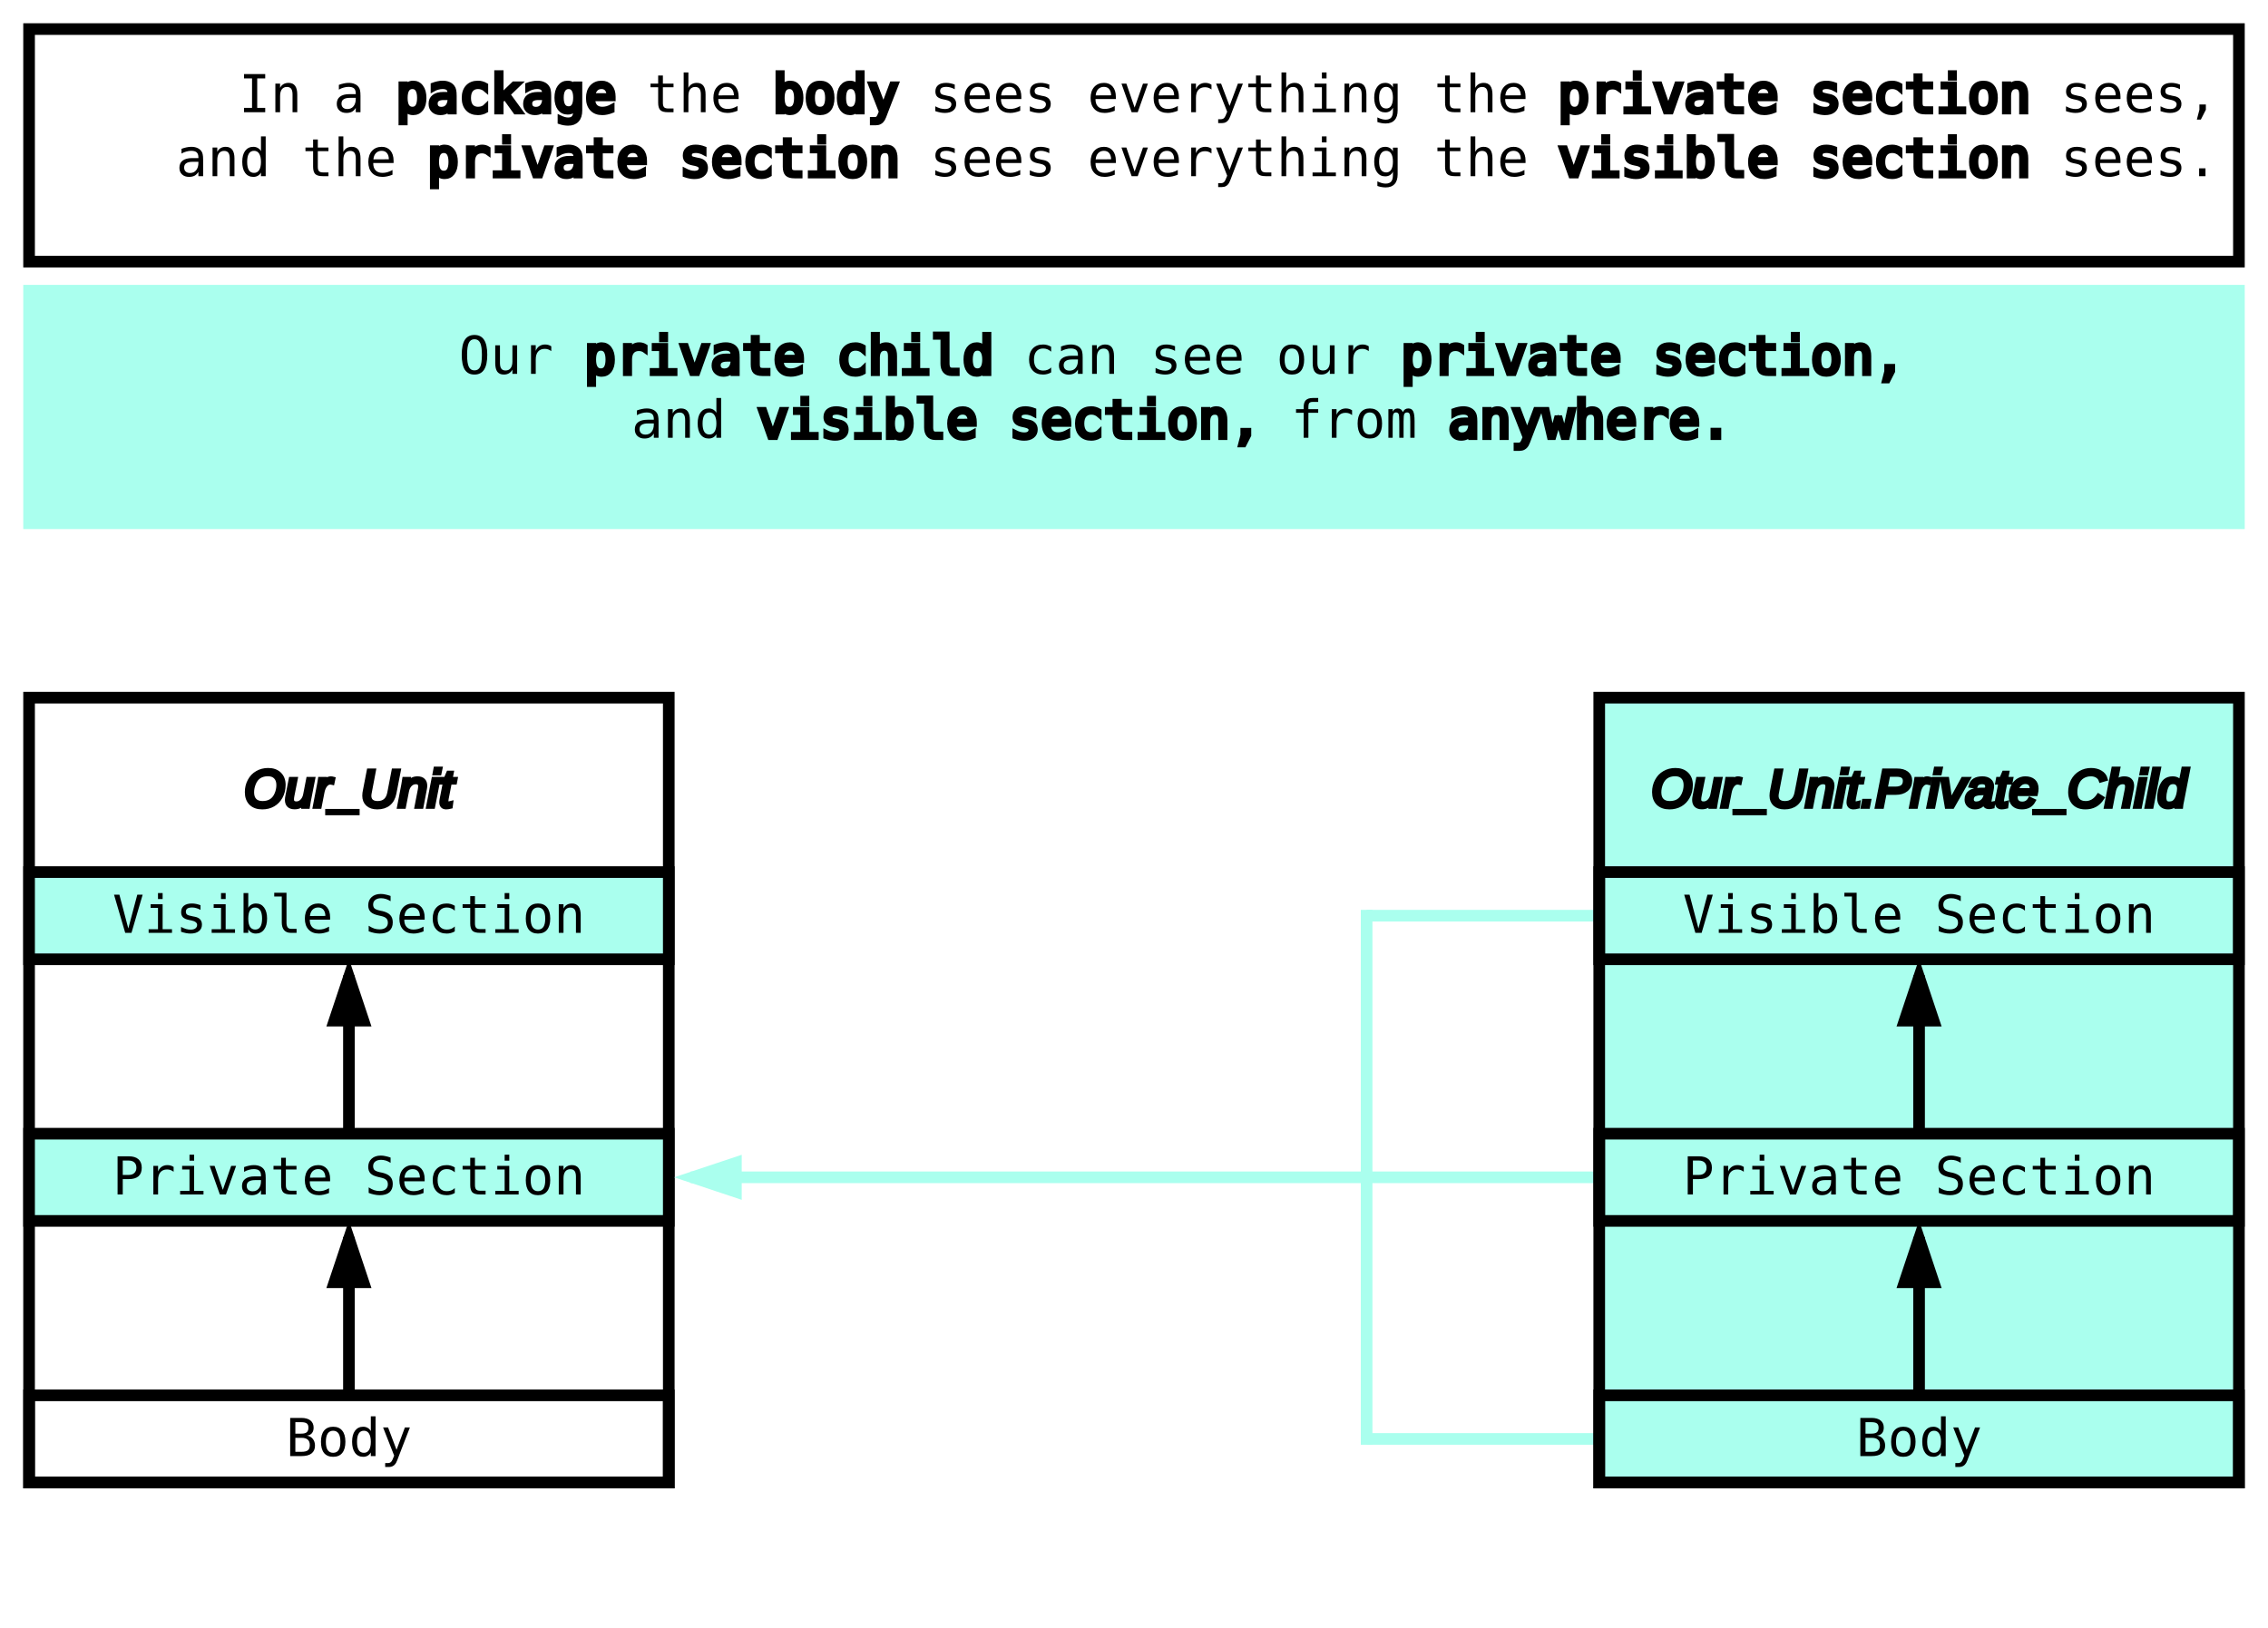
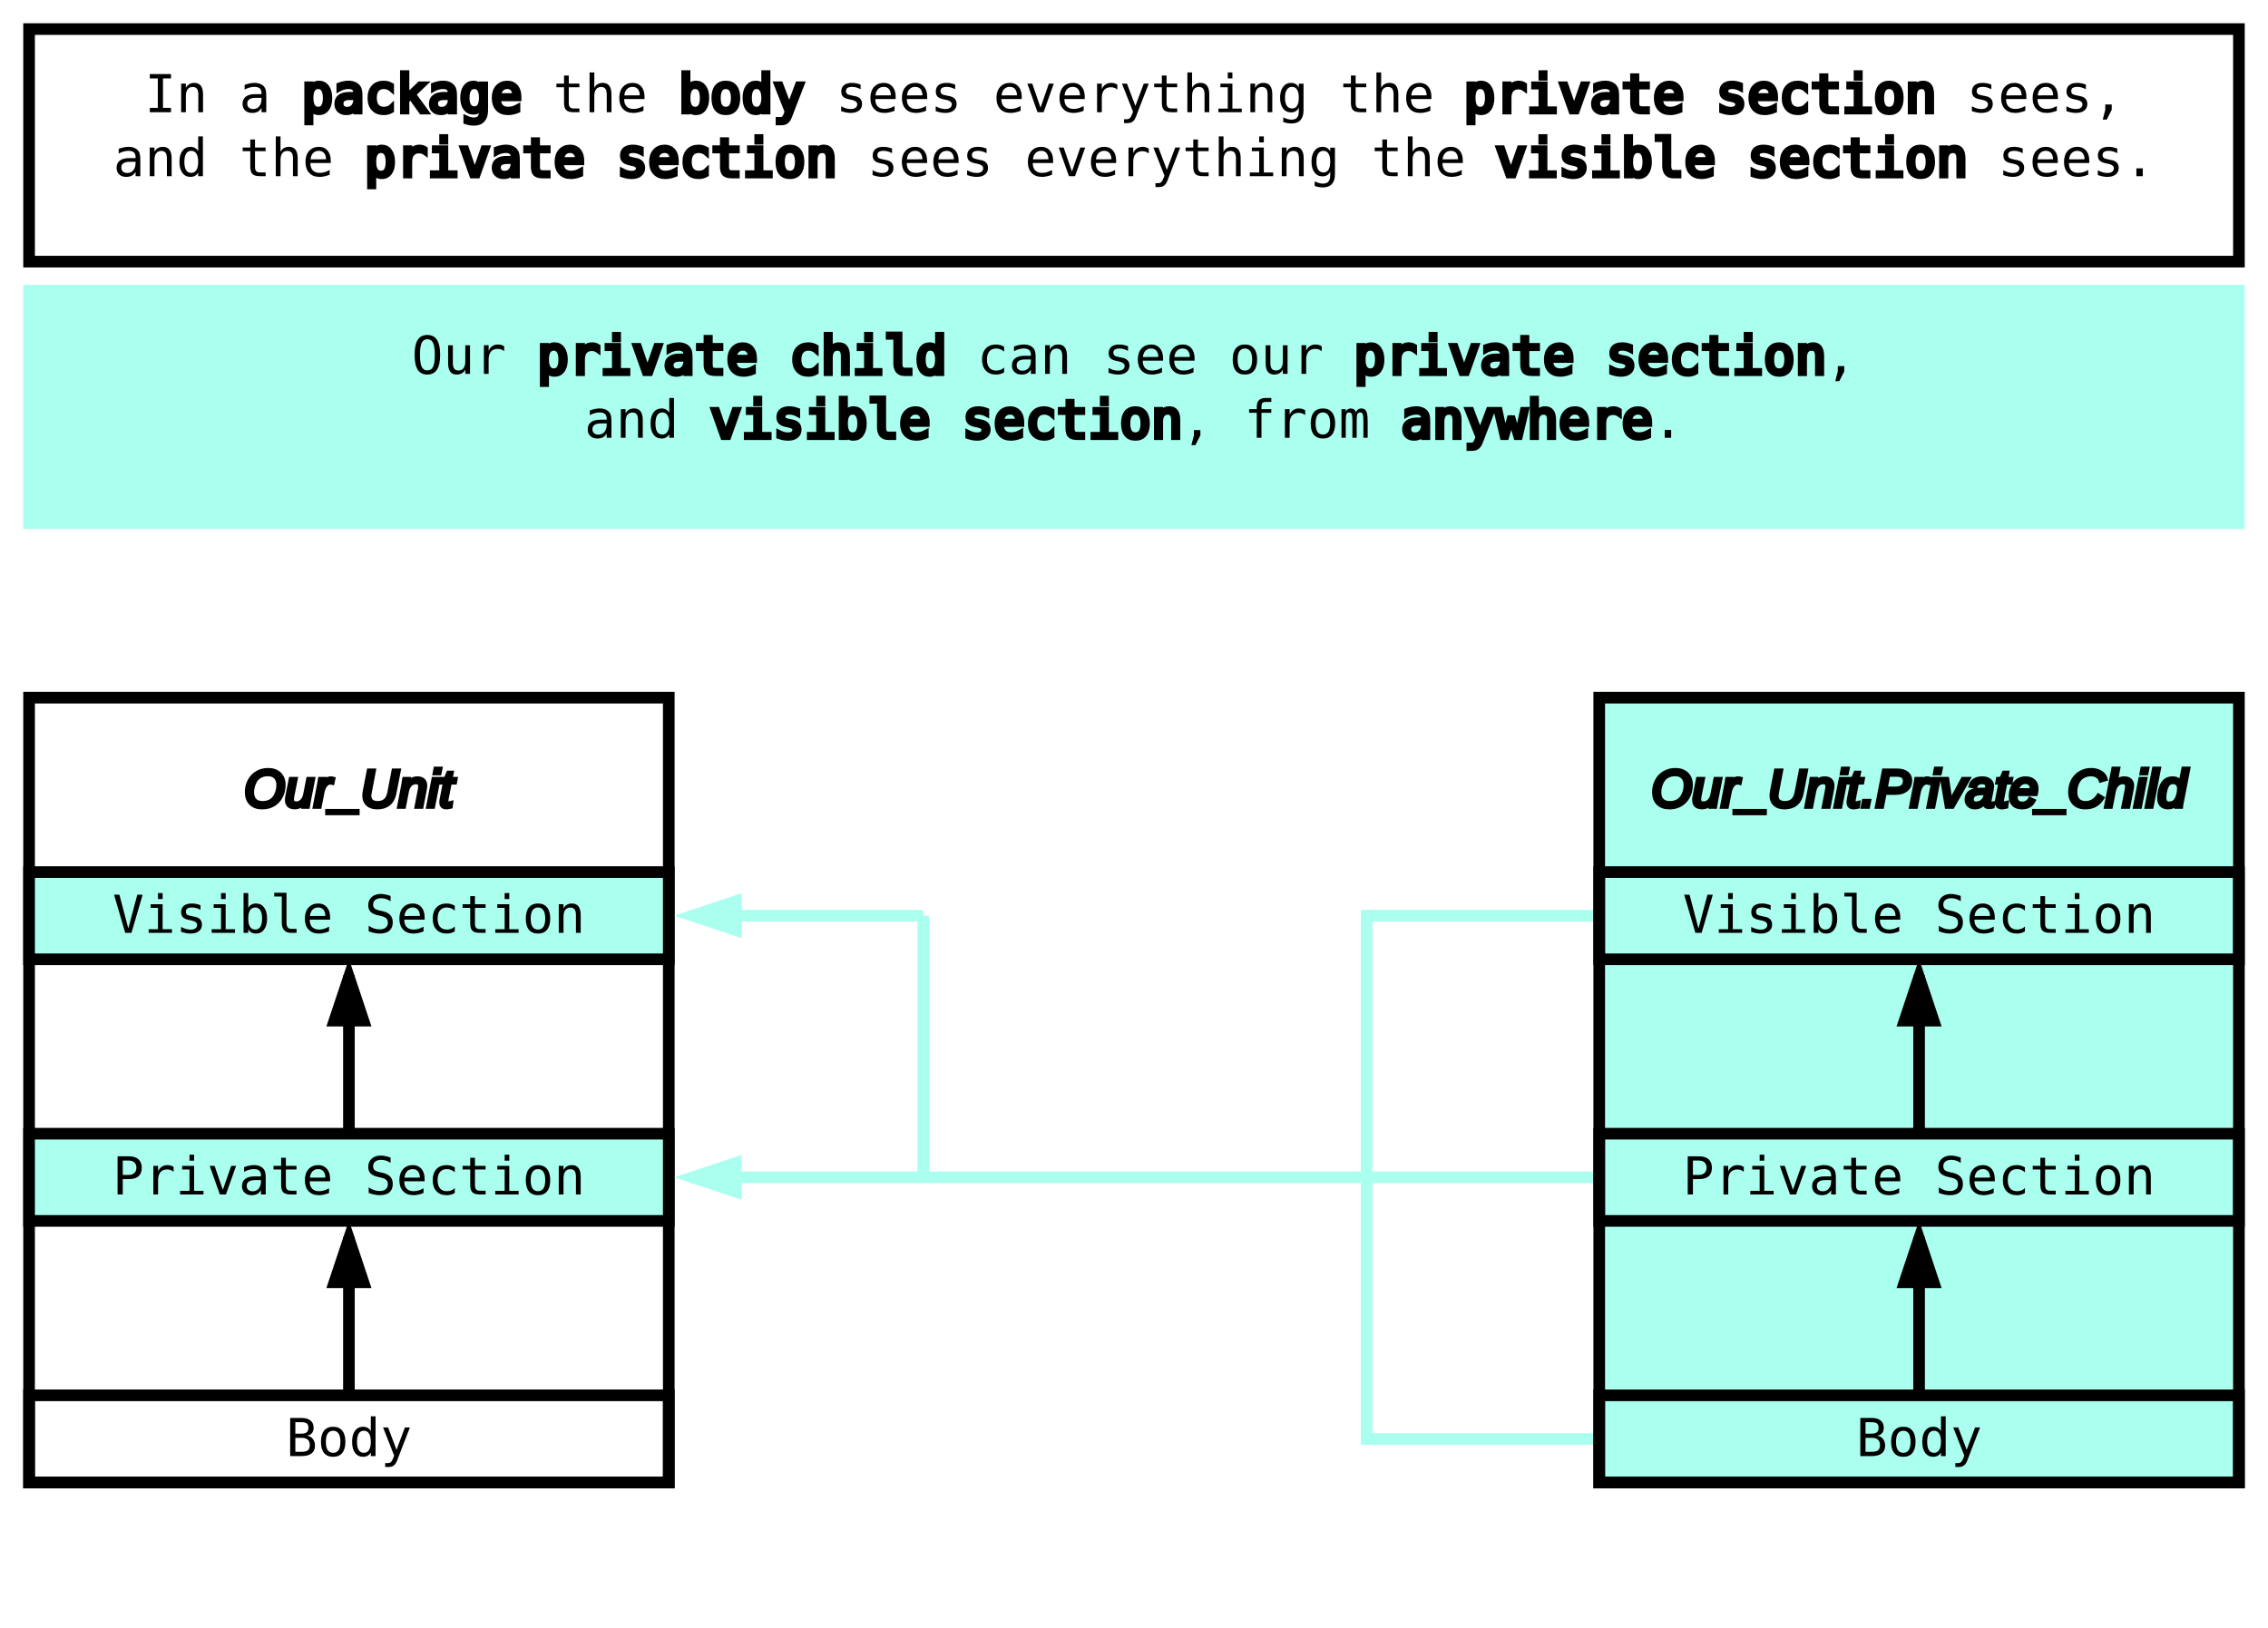
<svg xmlns="http://www.w3.org/2000/svg" baseProfile="full" version="1.1" height="280" width="390">
  <rect fill="none" stroke="#000000" stroke-width="2" height="40" width="380" x="5" y="5" />
-   <text xml:space="preserve" fill="#000000" stroke="none" text-align="left" font-size="9px" font-family="Monospace" font-weight="normal" x="41.075" y="19.3">
-     <tspan x="41.075" y="19.3" style="fill:#000000">In a</tspan>
-     <tspan x="68.079" y="19.3" style="fill:#000000;stroke:#000000;stroke-width:0.75">package</tspan>
-     <tspan x="111.286" y="19.3" style="fill:#000000">the</tspan>
-     <tspan x="132.89" y="19.3" style="fill:#000000;stroke:#000000;stroke-width:0.75">body</tspan>
-     <tspan x="159.894" y="19.3" style="fill:#000000">sees everything the</tspan>
-     <tspan x="267.912" y="19.3" style="fill:#000000;stroke:#000000;stroke-width:0.75">private section</tspan>
-     <tspan x="354.326" y="19.3" style="fill:#000000">sees,</tspan>
+   <text xml:space="preserve" fill="#000000" stroke="none" text-align="left" font-size="9px" font-family="Monospace" font-weight="normal" x="24.872" y="19.3">
+     <tspan x="24.872" y="19.3" style="fill:#000000">In a </tspan>
+     <tspan x="51.877" y="19.3" style="fill:#000000;stroke:#000000;stroke-width:0.75">package</tspan>
+     <tspan x="89.683" y="19.3" style="fill:#000000"> the </tspan>
+     <tspan x="116.687" y="19.3" style="fill:#000000;stroke:#000000;stroke-width:0.75">body</tspan>
+     <tspan x="138.291" y="19.3" style="fill:#000000"> sees everything the </tspan>
+     <tspan x="251.709" y="19.3" style="fill:#000000;stroke:#000000;stroke-width:0.75">private section</tspan>
+     <tspan x="332.722" y="19.3" style="fill:#000000"> sees,</tspan>
  </text>
-   <text xml:space="preserve" fill="#000000" stroke="none" text-align="left" font-size="9px" font-family="Monospace" font-weight="normal" x="30.273" y="30.3">
-     <tspan x="30.273" y="30.3" style="fill:#000000">and the</tspan>
-     <tspan x="73.48" y="30.3" style="fill:#000000;stroke:#000000;stroke-width:0.75">private section</tspan>
-     <tspan x="159.894" y="30.3" style="fill:#000000">sees everything the</tspan>
-     <tspan x="267.912" y="30.3" style="fill:#000000;stroke:#000000;stroke-width:0.75">visible section</tspan>
-     <tspan x="354.326" y="30.3" style="fill:#000000">sees.</tspan>
+   <text xml:space="preserve" fill="#000000" stroke="none" text-align="left" font-size="9px" font-family="Monospace" font-weight="normal" x="19.471" y="30.3">
+     <tspan x="19.471" y="30.3" style="fill:#000000">and the </tspan>
+     <tspan x="62.678" y="30.3" style="fill:#000000;stroke:#000000;stroke-width:0.75">private section</tspan>
+     <tspan x="143.692" y="30.3" style="fill:#000000"> sees everything the </tspan>
+     <tspan x="257.11" y="30.3" style="fill:#000000;stroke:#000000;stroke-width:0.75">visible section</tspan>
+     <tspan x="338.123" y="30.3" style="fill:#000000"> sees.</tspan>
  </text>
  <rect fill="#aaffee" stroke="#aaffee" stroke-width="2" height="40" width="380" x="5" y="50" />
-   <text xml:space="preserve" fill="#000000" stroke="none" text-align="left" font-size="9px" font-family="Monospace" font-weight="normal" x="78.881" y="64.3">
-     <tspan x="78.881" y="64.3" style="fill:#000000">Our</tspan>
-     <tspan x="100.485" y="64.3" style="fill:#000000;stroke:#000000;stroke-width:0.75">private child</tspan>
-     <tspan x="176.097" y="64.3" style="fill:#000000">can see our</tspan>
-     <tspan x="240.907" y="64.3" style="fill:#000000;stroke:#000000;stroke-width:0.75">private section,</tspan>
+   <text xml:space="preserve" fill="#000000" stroke="none" text-align="left" font-size="9px" font-family="Monospace" font-weight="normal" x="70.78" y="64.3">
+     <tspan x="70.78" y="64.3" style="fill:#000000">Our </tspan>
+     <tspan x="92.383" y="64.3" style="fill:#000000;stroke:#000000;stroke-width:0.75">private child</tspan>
+     <tspan x="162.595" y="64.3" style="fill:#000000"> can see our </tspan>
+     <tspan x="232.806" y="64.3" style="fill:#000000;stroke:#000000;stroke-width:0.75">private section</tspan>
+     <tspan x="313.819" y="64.3" style="fill:#000000">,</tspan>
  </text>
-   <text xml:space="preserve" fill="#000000" stroke="none" text-align="left" font-size="9px" font-family="Monospace" font-weight="normal" x="108.586" y="75.3">
-     <tspan x="108.586" y="75.3" style="fill:#000000">and</tspan>
-     <tspan x="130.189" y="75.3" style="fill:#000000;stroke:#000000;stroke-width:0.75">visible section,</tspan>
-     <tspan x="222.004" y="75.3" style="fill:#000000">from</tspan>
-     <tspan x="249.009" y="75.3" style="fill:#000000;stroke:#000000;stroke-width:0.75">anywhere.</tspan>
+   <text xml:space="preserve" fill="#000000" stroke="none" text-align="left" font-size="9px" font-family="Monospace" font-weight="normal" x="100.485" y="75.3">
+     <tspan x="100.485" y="75.3" style="fill:#000000">and </tspan>
+     <tspan x="122.088" y="75.3" style="fill:#000000;stroke:#000000;stroke-width:0.75">visible section</tspan>
+     <tspan x="203.101" y="75.3" style="fill:#000000">, from </tspan>
+     <tspan x="240.907" y="75.3" style="fill:#000000;stroke:#000000;stroke-width:0.75">anywhere</tspan>
+     <tspan x="284.115" y="75.3" style="fill:#000000">.</tspan>
  </text>
  <rect fill="none" stroke="#000000" stroke-width="2" height="135" width="110" x="5" y="120" />
  <text xml:space="preserve" fill="#000000" stroke="#000000" stroke-width="0.75" text-align="center" font-size="9px" font-family="arial" font-weight="normal" font-style="italic" text-anchor="middle" x="60.0" y="138.75">Our_Unit</text>
  <rect fill="#aaffee" stroke="#000000" stroke-width="2" height="15" width="110" x="5" y="150" />
  <text xml:space="preserve" fill="#000000" stroke="none" text-align="left" font-size="9px" font-family="Monospace" font-weight="normal" text-anchor="middle" x="60.0" y="160.45">Visible Section</text>
  <polygon fill="#000000" stroke="#000000" stroke-width="1" transform="rotate(45, 60.0, 166.5)" points="60.0,166.5 64.5,175.5 69.0,171.0 " />
  <line fill="none" stroke="#000000" stroke-width="2" x1="60.0" y1="167.75" x2="60.0" y2="195.75" />
  <rect fill="#aaffee" stroke="#000000" stroke-width="2" height="15" width="110" x="5" y="195" />
  <text xml:space="preserve" fill="#000000" stroke="none" text-align="left" font-size="9px" font-family="Monospace" font-weight="normal" text-anchor="middle" x="60.0" y="205.45">Private Section</text>
  <polygon fill="#000000" stroke="#000000" stroke-width="1" transform="rotate(45, 60.0, 211.5)" points="60.0,211.5 64.5,220.5 69.0,216.0 " />
  <line fill="none" stroke="#000000" stroke-width="2" x1="60.0" y1="212.75" x2="60.0" y2="240.75" />
  <rect fill="none" stroke="#000000" stroke-width="2" height="15" width="110" x="5" y="240" />
  <text xml:space="preserve" fill="#000000" stroke="none" text-align="left" font-size="9px" font-family="Monospace" font-weight="normal" text-anchor="middle" x="60.0" y="250.45">Body</text>
  <line fill="none" stroke="#aaffee" stroke-width="2" x1="235.0" y1="157.5" x2="275" y2="157.5" />
  <polygon fill="#aaffee" stroke="#aaffee" stroke-width="1" transform="rotate(-45, 117.5, 202.5)" points="117.5,202.5 122.0,211.5 126.5,207.0 " />
  <line fill="none" stroke="#aaffee" stroke-width="2" x1="118.75" y1="202.5" x2="275" y2="202.5" />
+   <polygon fill="#aaffee" stroke="#aaffee" stroke-width="1" transform="rotate(-45, 117.5, 157.5)" points="117.5,157.5 122.0,166.5 126.5,162.0 " />
+   <line fill="none" stroke="#aaffee" stroke-width="2" x1="118.75" y1="157.5" x2="158.75" y2="157.5" />
+   <line fill="none" stroke="#aaffee" stroke-width="2" x1="158.75" y1="157.5" x2="158.75" y2="202.5" />
  <line fill="none" stroke="#aaffee" stroke-width="2" x1="235.0" y1="247.5" x2="275" y2="247.5" />
  <line fill="none" stroke="#aaffee" stroke-width="2" x1="235.0" y1="156.5" x2="235.0" y2="248.5" />
  <rect fill="#aaffee" stroke="#000000" stroke-width="2" height="135" width="110" x="275" y="120" />
  <text xml:space="preserve" fill="#000000" stroke="#000000" stroke-width="0.75" text-align="center" font-size="9px" font-family="arial" font-weight="normal" font-style="italic" text-anchor="middle" x="330.0" y="138.75">Our_Unit.Private_Child</text>
  <rect fill="none" stroke="#000000" stroke-width="2" height="15" width="110" x="275" y="150" />
  <text xml:space="preserve" fill="#000000" stroke="none" text-align="left" font-size="9px" font-family="Monospace" font-weight="normal" text-anchor="middle" x="330.0" y="160.45">Visible Section</text>
  <polygon fill="#000000" stroke="#000000" stroke-width="1" transform="rotate(45, 330.0, 166.5)" points="330.0,166.5 334.5,175.5 339.0,171.0 " />
  <line fill="none" stroke="#000000" stroke-width="2" x1="330.0" y1="167.75" x2="330.0" y2="195.75" />
  <rect fill="none" stroke="#000000" stroke-width="2" height="15" width="110" x="275" y="195" />
  <text xml:space="preserve" fill="#000000" stroke="none" text-align="left" font-size="9px" font-family="Monospace" font-weight="normal" text-anchor="middle" x="330.0" y="205.45">Private Section</text>
  <polygon fill="#000000" stroke="#000000" stroke-width="1" transform="rotate(45, 330.0, 211.5)" points="330.0,211.5 334.5,220.5 339.0,216.0 " />
  <line fill="none" stroke="#000000" stroke-width="2" x1="330.0" y1="212.75" x2="330.0" y2="240.75" />
  <rect fill="none" stroke="#000000" stroke-width="2" height="15" width="110" x="275" y="240" />
  <text xml:space="preserve" fill="#000000" stroke="none" text-align="left" font-size="9px" font-family="Monospace" font-weight="normal" text-anchor="middle" x="330.0" y="250.45">Body</text>
</svg>
